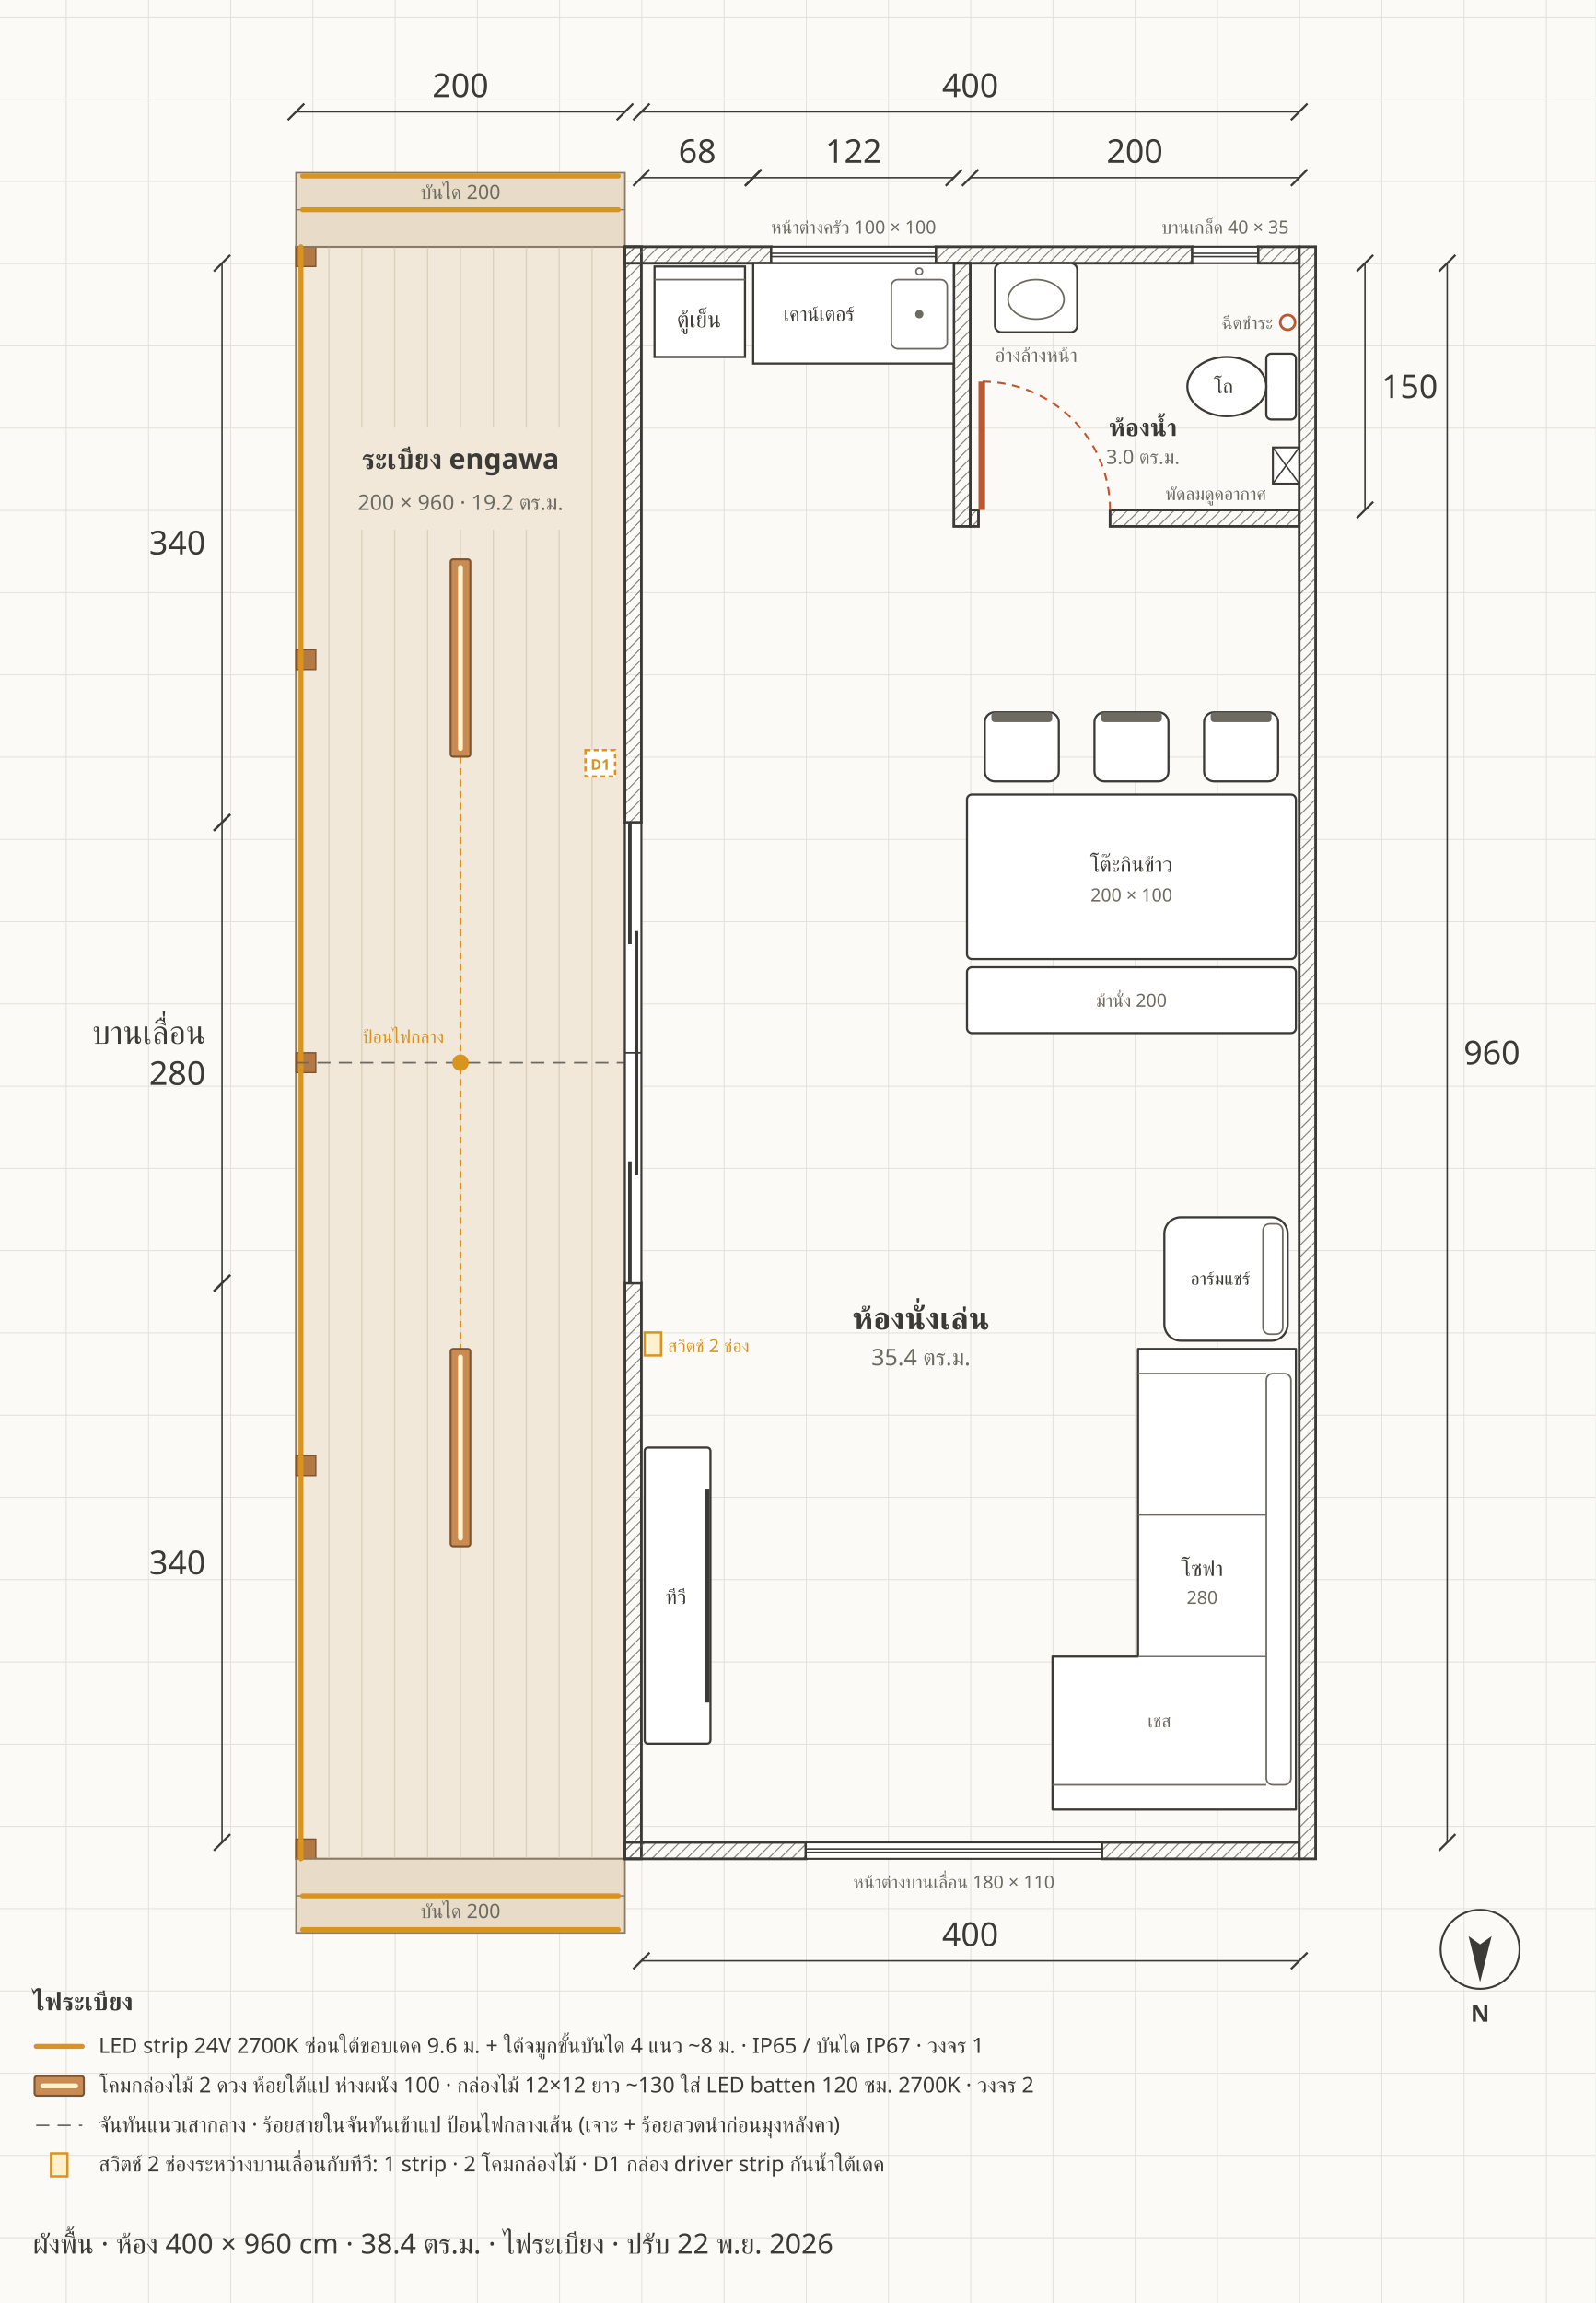
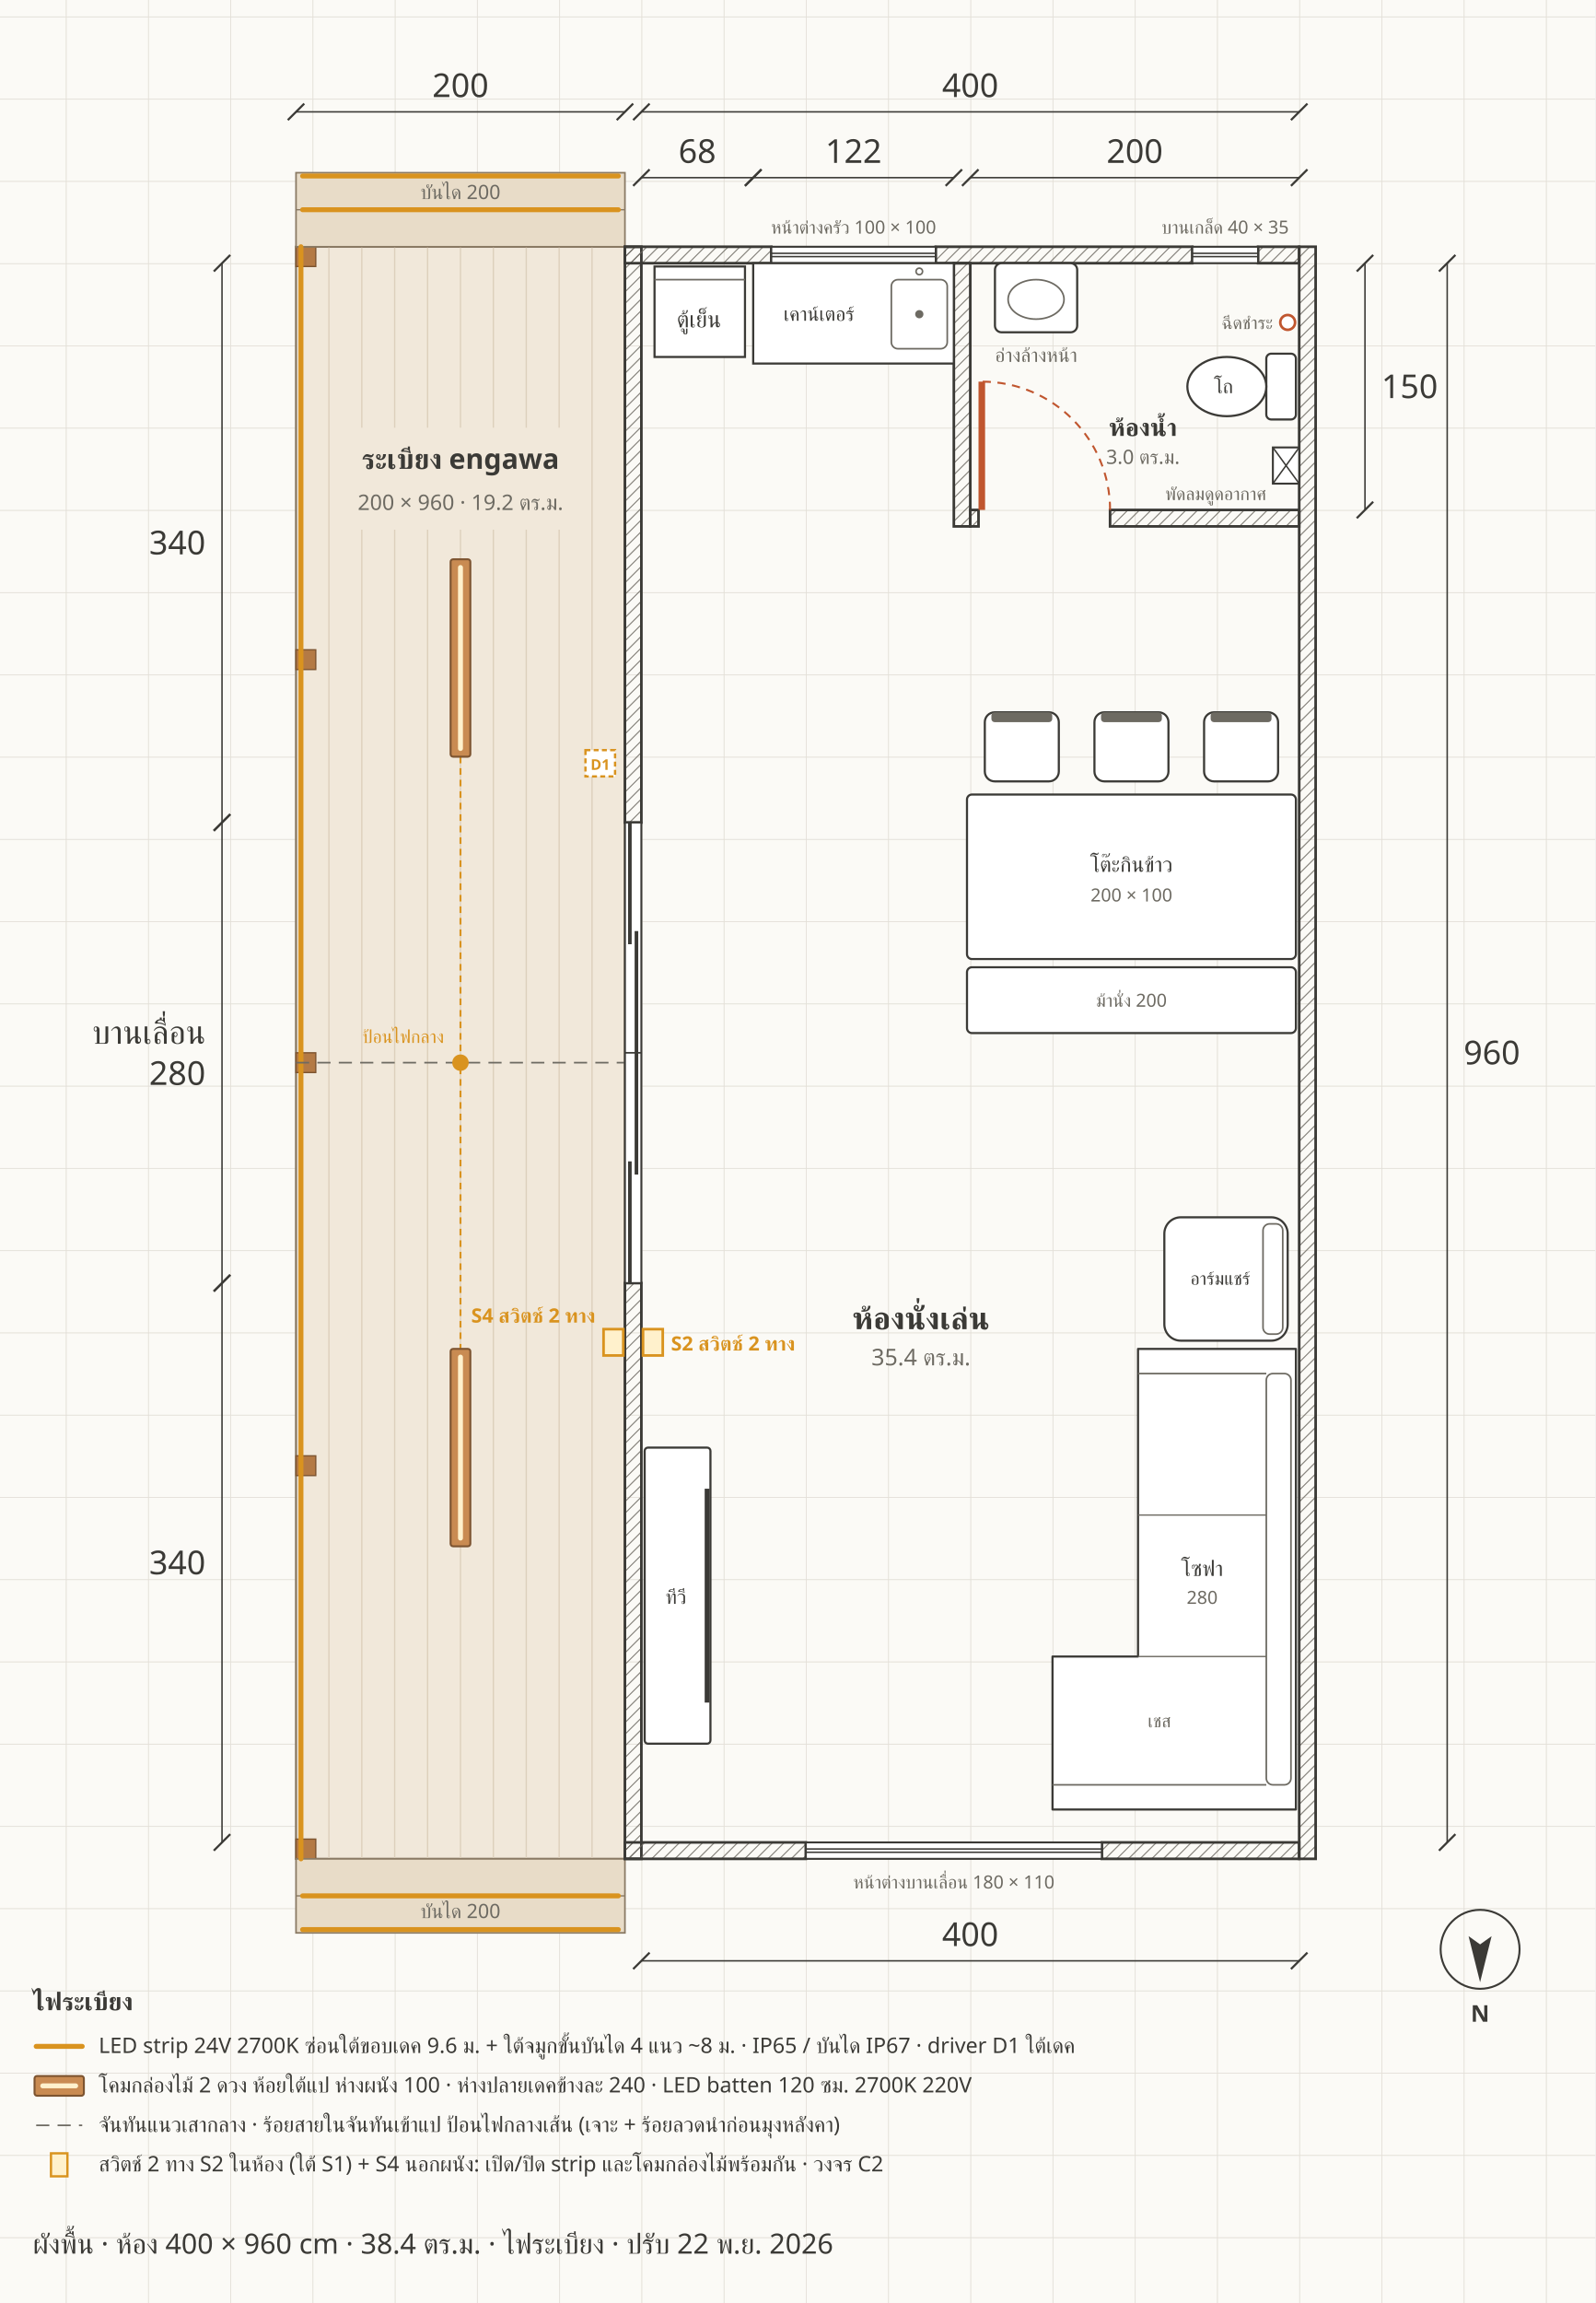
<svg xmlns="http://www.w3.org/2000/svg" viewBox="-390 -160 970 1400" width="970" height="1400" font-family="Leelawadee UI, Tahoma, sans-serif">
  <defs>
    <pattern id="grid" width="50" height="50" patternUnits="userSpaceOnUse" x="0" y="0">
      <path d="M50 0H0V50" fill="none" stroke="#e3e0d8" stroke-width="1" />
    </pattern>
    <pattern id="hatch" width="5" height="5" patternUnits="userSpaceOnUse" patternTransform="rotate(45)">
      <line x1="0" y1="0" x2="0" y2="5" stroke="#6d6a62" stroke-width="1" />
    </pattern>
  </defs>
  <rect x="-390" y="-160" width="970" height="1400" fill="#fbfaf6" />
  <rect x="-390" y="-160" width="970" height="1400" fill="url(#grid)" />
  <rect x="-210" y="-10" width="200" height="980" fill="#f1e8da" stroke="#8a7a64" stroke-width="1.3" />
  <line x1="-190" y1="-10" x2="-190" y2="970" stroke="#ddd0bc" stroke-width="0.8" />
  <line x1="-170" y1="-10" x2="-170" y2="970" stroke="#ddd0bc" stroke-width="0.8" />
  <line x1="-150" y1="-10" x2="-150" y2="970" stroke="#ddd0bc" stroke-width="0.8" />
  <line x1="-130" y1="-10" x2="-130" y2="970" stroke="#ddd0bc" stroke-width="0.8" />
  <line x1="-110" y1="-10" x2="-110" y2="970" stroke="#ddd0bc" stroke-width="0.8" />
  <line x1="-90" y1="-10" x2="-90" y2="970" stroke="#ddd0bc" stroke-width="0.8" />
  <line x1="-70" y1="-10" x2="-70" y2="970" stroke="#ddd0bc" stroke-width="0.8" />
  <line x1="-50" y1="-10" x2="-50" y2="970" stroke="#ddd0bc" stroke-width="0.8" />
  <line x1="-30" y1="-10" x2="-30" y2="970" stroke="#ddd0bc" stroke-width="0.8" />
  <rect x="-210" y="-10" width="12" height="12" fill="#b47a45" stroke="#7d5430" stroke-width="0.8" />
  <rect x="-210" y="235" width="12" height="12" fill="#b47a45" stroke="#7d5430" stroke-width="0.8" />
  <rect x="-210" y="480" width="12" height="12" fill="#b47a45" stroke="#7d5430" stroke-width="0.8" />
  <rect x="-210" y="725" width="12" height="12" fill="#b47a45" stroke="#7d5430" stroke-width="0.8" />
  <rect x="-210" y="958" width="12" height="12" fill="#b47a45" stroke="#7d5430" stroke-width="0.8" />
  <rect x="-210" y="-55" width="200" height="45" fill="#e8dcc8" stroke="#8a7a64" stroke-width="1" />
  <rect x="-210" y="970" width="200" height="45" fill="#e8dcc8" stroke="#8a7a64" stroke-width="1" />
  <line x1="-210" y1="-32.5" x2="-10" y2="-32.5" stroke="#8a7a64" stroke-width="0.8" />
  <line x1="-210" y1="992.5" x2="-10" y2="992.5" stroke="#8a7a64" stroke-width="0.8" />
  <text x="-110" y="-39" font-size="12" font-weight="400" text-anchor="middle" fill="#6d6a62">บันได 200</text>
  <text x="-110" y="1006" font-size="12" font-weight="400" text-anchor="middle" fill="#6d6a62">บันได 200</text>
  <rect x="-185" y="100" width="150" height="62" fill="#f1e8da" />
  <text x="-110" y="125" font-size="17" font-weight="600" text-anchor="middle" fill="#3b3a36">ระเบียง engawa</text>
  <text x="-110" y="150" font-size="13" font-weight="400" text-anchor="middle" fill="#6d6a62">200 × 960 · 19.2 ตร.ม.</text>
  <line x1="-207" y1="-10" x2="-207" y2="970" stroke="#d9931f" stroke-width="3" stroke-linecap="round" />
  <line x1="-206" y1="-32.5" x2="-14" y2="-32.5" stroke="#d9931f" stroke-width="3" stroke-linecap="round" />
  <line x1="-206" y1="-53" x2="-14" y2="-53" stroke="#d9931f" stroke-width="3" stroke-linecap="round" />
  <line x1="-206" y1="992.5" x2="-14" y2="992.5" stroke="#d9931f" stroke-width="3" stroke-linecap="round" />
  <line x1="-206" y1="1013" x2="-14" y2="1013" stroke="#d9931f" stroke-width="3" stroke-linecap="round" />
  <line x1="-210" y1="486" x2="-10" y2="486" stroke="#6d6a62" stroke-width="1" stroke-dasharray="8 5" />
  <line x1="-110" y1="300" x2="-110" y2="660" stroke="#d9931f" stroke-width="1.2" stroke-dasharray="4 3" />
  <rect x="-116" y="180" width="12" height="120" rx="1.5" fill="#c98b52" stroke="#7d5430" stroke-width="1.2" />
  <line x1="-110" y1="185" x2="-110" y2="295" stroke="#fff1cc" stroke-width="3" stroke-linecap="round" />
  <rect x="-116" y="660" width="12" height="120" rx="1.5" fill="#c98b52" stroke="#7d5430" stroke-width="1.2" />
  <line x1="-110" y1="665" x2="-110" y2="775" stroke="#fff1cc" stroke-width="3" stroke-linecap="round" />
  <circle cx="-110" cy="486" r="5" fill="#d9931f" />
  <text x="-120" y="474" font-size="11" font-weight="400" text-anchor="end" fill="#d9931f">ป้อนไฟกลาง</text>
  <rect x="-34" y="296" width="18" height="16" fill="#fff" stroke="#d9931f" stroke-width="1.4" stroke-dasharray="3 2" />
  <text x="-25" y="308" font-size="9" font-weight="600" text-anchor="middle" fill="#d9931f">D1</text>
  <rect x="-10" y="-10" width="10" height="350" fill="url(#hatch)" stroke="#3b3a36" stroke-width="1.6" />
  <rect x="-10" y="620" width="10" height="350" fill="url(#hatch)" stroke="#3b3a36" stroke-width="1.6" />
  <rect x="400" y="-10" width="10" height="980" fill="url(#hatch)" stroke="#3b3a36" stroke-width="1.6" />
  <rect x="-10" y="-10" width="89" height="10" fill="url(#hatch)" stroke="#3b3a36" stroke-width="1.6" />
  <rect x="179" y="-10" width="156" height="10" fill="url(#hatch)" stroke="#3b3a36" stroke-width="1.6" />
  <rect x="375" y="-10" width="25" height="10" fill="url(#hatch)" stroke="#3b3a36" stroke-width="1.6" />
  <rect x="-10" y="960" width="110" height="10" fill="url(#hatch)" stroke="#3b3a36" stroke-width="1.6" />
  <rect x="280" y="960" width="120" height="10" fill="url(#hatch)" stroke="#3b3a36" stroke-width="1.6" />
  <rect x="79" y="-10" width="100" height="10" fill="#fff" stroke="#3b3a36" stroke-width="1.2" />
  <g stroke="#3b3a36" stroke-width="0.9">
    <line x1="79" y1="-6" x2="179" y2="-6" />
    <line x1="79" y1="-4" x2="179" y2="-4" />
  </g>
  <rect x="335" y="-10" width="40" height="10" fill="#fff" stroke="#3b3a36" stroke-width="1.2" />
  <g stroke="#3b3a36" stroke-width="0.9">
    <line x1="335" y1="-6" x2="375" y2="-6" />
    <line x1="335" y1="-4" x2="375" y2="-4" />
  </g>
  <rect x="100" y="960" width="180" height="10" fill="#fff" stroke="#3b3a36" stroke-width="1.2" />
  <g stroke="#3b3a36" stroke-width="0.9">
    <line x1="100" y1="964" x2="280" y2="964" />
    <line x1="100" y1="966" x2="280" y2="966" />
  </g>
  <rect x="-10" y="340" width="10" height="280" fill="#fff" stroke="#3b3a36" stroke-width="1.2" />
  <g stroke="#3b3a36" stroke-width="2.2">
    <line x1="-7" y1="340" x2="-7" y2="414" />
    <line x1="-7" y1="546" x2="-7" y2="620" />
    <line x1="-3" y1="406" x2="-3" y2="480" />
    <line x1="-3" y1="480" x2="-3" y2="554" />
  </g>
  <line x1="-10" y1="480" x2="0" y2="480" stroke="#3b3a36" stroke-width="1" />
-   <rect x="2" y="650" width="10" height="14" fill="#fff1cc" stroke="#d9931f" stroke-width="1.4" />
-   <text x="16" y="662" font-size="11" font-weight="400" text-anchor="start" fill="#d9931f">สวิตช์ 2 ช่อง</text>
+   <rect x="1" y="648" width="12" height="16" fill="#fff1cc" stroke="#d9931f" stroke-width="1.6" />
+   <text x="18" y="661" font-size="12" font-weight="600" text-anchor="start" fill="#d9931f">S2 สวิตช์ 2 ทาง</text>
+   <rect x="-23" y="648" width="12" height="16" fill="#fff1cc" stroke="#d9931f" stroke-width="1.6" />
+   <text x="-28" y="644" font-size="12" font-weight="600" text-anchor="end" fill="#d9931f">S4 สวิตช์ 2 ทาง</text>
  <rect x="190" y="0" width="10" height="160" fill="url(#hatch)" stroke="#3b3a36" stroke-width="1.6" />
  <rect x="200" y="150" width="5" height="10" fill="url(#hatch)" stroke="#3b3a36" stroke-width="1.6" />
  <rect x="285" y="150" width="115" height="10" fill="url(#hatch)" stroke="#3b3a36" stroke-width="1.6" />
  <rect x="205" y="72" width="4" height="78" fill="#c0562f" />
  <path d="M285 150 A78 78 0 0 0 207 72" fill="none" stroke="#c0562f" stroke-width="1.2" stroke-dasharray="5 4" />
  <rect x="8" y="2" width="55" height="55" fill="#fff" stroke="#3b3a36" stroke-width="1.3" />
  <line x1="8" y1="10" x2="63" y2="10" stroke="#6d6a62" stroke-width="1" />
  <text x="35" y="39" font-size="14" font-weight="400" text-anchor="middle" fill="#3b3a36">ตู้เย็น</text>
  <rect x="68" y="0" width="122" height="61" fill="#fff" stroke="#3b3a36" stroke-width="1.3" />
  <rect x="152" y="10" width="34" height="42" rx="4" fill="none" stroke="#6d6a62" stroke-width="1" />
  <circle cx="169" cy="31" r="2.5" fill="#6d6a62" />
  <circle cx="169" cy="5" r="2" fill="none" stroke="#6d6a62" stroke-width="1" />
  <text x="108" y="35" font-size="12" font-weight="400" text-anchor="middle" fill="#3b3a36">เคาน์เตอร์</text>
  <rect x="215" y="0" width="50" height="42" rx="4" fill="#fff" stroke="#3b3a36" stroke-width="1.3" />
  <ellipse cx="240" cy="22" rx="17" ry="12" fill="none" stroke="#6d6a62" stroke-width="1" />
  <text x="240" y="60" font-size="12" font-weight="400" text-anchor="middle" fill="#6d6a62">อ่างล้างหน้า</text>
  <rect x="380" y="55" width="18" height="40" rx="3" fill="#fff" stroke="#3b3a36" stroke-width="1.3" />
  <ellipse cx="356" cy="75" rx="24" ry="18" fill="#fff" stroke="#3b3a36" stroke-width="1.3" />
  <text x="354" y="79" font-size="12" font-weight="400" text-anchor="middle" fill="#3b3a36">โถ</text>
  <circle cx="393" cy="36" r="4.5" fill="#fff" stroke="#c0562f" stroke-width="1.6" />
  <text x="384" y="40" font-size="11" font-weight="400" text-anchor="end" fill="#6d6a62">ฉีดชำระ</text>
  <rect x="384" y="112" width="16" height="22" fill="#fff" stroke="#3b3a36" stroke-width="1.2" />
  <path d="M384 112 L400 134 M400 112 L384 134" stroke="#3b3a36" stroke-width="0.9" />
  <text x="380" y="144" font-size="11" font-weight="400" text-anchor="end" fill="#6d6a62">พัดลมดูดอากาศ</text>
  <text x="305" y="105" font-size="15" font-weight="600" text-anchor="middle" fill="#3b3a36">ห้องน้ำ</text>
  <text x="305" y="122" font-size="12" font-weight="400" text-anchor="middle" fill="#6d6a62">3.0 ตร.ม.</text>
  <rect x="208.833" y="273" width="45" height="42" rx="6" fill="#fff" stroke="#3b3a36" stroke-width="1.3" />
  <rect x="212.833" y="273" width="37" height="6" rx="2" fill="#6d6a62" />
  <rect x="275.5" y="273" width="45" height="42" rx="6" fill="#fff" stroke="#3b3a36" stroke-width="1.3" />
  <rect x="279.5" y="273" width="37" height="6" rx="2" fill="#6d6a62" />
  <rect x="342.167" y="273" width="45" height="42" rx="6" fill="#fff" stroke="#3b3a36" stroke-width="1.3" />
  <rect x="346.167" y="273" width="37" height="6" rx="2" fill="#6d6a62" />
  <rect x="198" y="323" width="200" height="100" rx="3" fill="#fff" stroke="#3b3a36" stroke-width="1.3" />
  <text x="298" y="370" font-size="13" font-weight="400" text-anchor="middle" fill="#3b3a36">โต๊ะกินข้าว</text>
  <text x="298" y="388" font-size="11" font-weight="400" text-anchor="middle" fill="#6d6a62">200 × 100</text>
  <rect x="198" y="428" width="200" height="40" rx="3" fill="#fff" stroke="#3b3a36" stroke-width="1.3" />
  <text x="298" y="452" font-size="11" font-weight="400" text-anchor="middle" fill="#6d6a62">ม้านั่ง 200</text>
  <rect x="318" y="580" width="75" height="75" rx="10" fill="#fff" stroke="#3b3a36" stroke-width="1.3" />
  <rect x="378" y="584" width="12" height="67" rx="4" fill="none" stroke="#6d6a62" stroke-width="1" />
  <text x="352" y="621" font-size="11" font-weight="400" text-anchor="middle" fill="#3b3a36">อาร์มแชร์</text>
  <path d="M302 660 H398 V940 H250 V847 H302 Z" stroke-linejoin="round" fill="#fff" stroke="#3b3a36" stroke-width="1.3" />
  <rect x="380" y="675" width="15" height="250" rx="4" fill="none" stroke="#6d6a62" stroke-width="1" />
  <line x1="302" y1="675" x2="380" y2="675" stroke="#6d6a62" stroke-width="1" />
  <line x1="250" y1="925" x2="380" y2="925" stroke="#6d6a62" stroke-width="1" />
  <line x1="302" y1="761" x2="380" y2="761" stroke="#6d6a62" stroke-width="0.8" />
  <line x1="302" y1="847" x2="380" y2="847" stroke="#6d6a62" stroke-width="0.8" />
  <text x="341" y="798" font-size="13" font-weight="400" text-anchor="middle" fill="#3b3a36">โซฟา</text>
  <text x="341" y="815" font-size="11" font-weight="400" text-anchor="middle" fill="#6d6a62">280</text>
  <text x="315" y="890" font-size="11" font-weight="400" text-anchor="middle" fill="#6d6a62">เชส</text>
  <rect x="2" y="720" width="40" height="180" rx="2" fill="#fff" stroke="#3b3a36" stroke-width="1.3" />
  <line x1="40" y1="745" x2="40" y2="875" stroke="#3b3a36" stroke-width="3" />
  <text x="21" y="815" font-size="12" font-weight="400" text-anchor="middle" fill="#3b3a36">ทีวี</text>
  <text x="170" y="648" font-size="19" font-weight="600" text-anchor="middle" fill="#3b3a36">ห้องนั่งเล่น</text>
  <text x="170" y="670" font-size="14" font-weight="400" text-anchor="middle" fill="#6d6a62">35.4 ตร.ม.</text>
  <text x="129" y="-18" font-size="11" font-weight="400" text-anchor="middle" fill="#6d6a62">หน้าต่างครัว 100 × 100</text>
  <text x="355" y="-18" font-size="11" font-weight="400" text-anchor="middle" fill="#6d6a62">บานเกล็ด 40 × 35</text>
  <text x="190" y="988" font-size="11" font-weight="400" text-anchor="middle" fill="#6d6a62">หน้าต่างบานเลื่อน 180 × 110</text>
  <g>
    <line x1="0" y1="-52" x2="68" y2="-52" stroke="#3b3a36" stroke-width="0.9" />
    <line x1="-5" y1="-47" x2="5" y2="-57" stroke="#3b3a36" stroke-width="1.3" />
    <line x1="63" y1="-47" x2="73" y2="-57" stroke="#3b3a36" stroke-width="1.3" />
    <text x="34" y="-61" font-size="20" font-weight="500" text-anchor="middle" fill="#3b3a36">68</text>
  </g>
  <g>
    <line x1="68" y1="-52" x2="190" y2="-52" stroke="#3b3a36" stroke-width="0.9" />
    <line x1="63" y1="-47" x2="73" y2="-57" stroke="#3b3a36" stroke-width="1.3" />
    <line x1="185" y1="-47" x2="195" y2="-57" stroke="#3b3a36" stroke-width="1.3" />
    <text x="129" y="-61" font-size="20" font-weight="500" text-anchor="middle" fill="#3b3a36">122</text>
  </g>
  <g>
    <line x1="200" y1="-52" x2="400" y2="-52" stroke="#3b3a36" stroke-width="0.9" />
    <line x1="195" y1="-47" x2="205" y2="-57" stroke="#3b3a36" stroke-width="1.3" />
    <line x1="395" y1="-47" x2="405" y2="-57" stroke="#3b3a36" stroke-width="1.3" />
    <text x="300" y="-61" font-size="20" font-weight="500" text-anchor="middle" fill="#3b3a36">200</text>
  </g>
  <g>
    <line x1="0" y1="-92" x2="400" y2="-92" stroke="#3b3a36" stroke-width="0.9" />
    <line x1="-5" y1="-87" x2="5" y2="-97" stroke="#3b3a36" stroke-width="1.3" />
    <line x1="395" y1="-87" x2="405" y2="-97" stroke="#3b3a36" stroke-width="1.3" />
    <text x="200" y="-101" font-size="20" font-weight="500" text-anchor="middle" fill="#3b3a36">400</text>
  </g>
  <g>
    <line x1="-210" y1="-92" x2="-10" y2="-92" stroke="#3b3a36" stroke-width="0.9" />
    <line x1="-215" y1="-87" x2="-205" y2="-97" stroke="#3b3a36" stroke-width="1.3" />
    <line x1="-15" y1="-87" x2="-5" y2="-97" stroke="#3b3a36" stroke-width="1.3" />
    <text x="-110" y="-101" font-size="20" font-weight="500" text-anchor="middle" fill="#3b3a36">200</text>
  </g>
  <g>
    <line x1="440" y1="0" x2="440" y2="150" stroke="#3b3a36" stroke-width="0.9" />
    <line x1="435" y1="5" x2="445" y2="-5" stroke="#3b3a36" stroke-width="1.3" />
    <line x1="435" y1="155" x2="445" y2="145" stroke="#3b3a36" stroke-width="1.3" />
    <text x="450" y="82" font-size="20" font-weight="500" text-anchor="start" fill="#3b3a36">150</text>
  </g>
  <g>
    <line x1="490" y1="0" x2="490" y2="960" stroke="#3b3a36" stroke-width="0.9" />
    <line x1="485" y1="5" x2="495" y2="-5" stroke="#3b3a36" stroke-width="1.3" />
    <line x1="485" y1="965" x2="495" y2="955" stroke="#3b3a36" stroke-width="1.3" />
    <text x="500" y="487" font-size="20" font-weight="500" text-anchor="start" fill="#3b3a36">960</text>
  </g>
  <g>
    <line x1="-255" y1="0" x2="-255" y2="340" stroke="#3b3a36" stroke-width="0.9" />
    <line x1="-260" y1="5" x2="-250" y2="-5" stroke="#3b3a36" stroke-width="1.3" />
    <line x1="-260" y1="345" x2="-250" y2="335" stroke="#3b3a36" stroke-width="1.3" />
    <text x="-265" y="177" font-size="20" font-weight="500" text-anchor="end" fill="#3b3a36">340</text>
  </g>
  <g>
    <line x1="-255" y1="340" x2="-255" y2="620" stroke="#3b3a36" stroke-width="0.9" />
    <line x1="-260" y1="345" x2="-250" y2="335" stroke="#3b3a36" stroke-width="1.3" />
    <line x1="-260" y1="625" x2="-250" y2="615" stroke="#3b3a36" stroke-width="1.3" />
    <text x="-265" y="474.5" font-size="20" font-weight="500" text-anchor="end" fill="#3b3a36">บานเลื่อน</text>
    <text x="-265" y="499.5" font-size="20" font-weight="500" text-anchor="end" fill="#3b3a36">280</text>
  </g>
  <g>
    <line x1="-255" y1="620" x2="-255" y2="960" stroke="#3b3a36" stroke-width="0.9" />
    <line x1="-260" y1="625" x2="-250" y2="615" stroke="#3b3a36" stroke-width="1.3" />
    <line x1="-260" y1="965" x2="-250" y2="955" stroke="#3b3a36" stroke-width="1.3" />
    <text x="-265" y="797" font-size="20" font-weight="500" text-anchor="end" fill="#3b3a36">340</text>
  </g>
  <g>
    <line x1="0" y1="1032" x2="400" y2="1032" stroke="#3b3a36" stroke-width="0.9" />
    <line x1="-5" y1="1037" x2="5" y2="1027" stroke="#3b3a36" stroke-width="1.3" />
    <line x1="395" y1="1037" x2="405" y2="1027" stroke="#3b3a36" stroke-width="1.3" />
    <text x="200" y="1023" font-size="20" font-weight="500" text-anchor="middle" fill="#3b3a36">400</text>
  </g>
  <g transform="translate(510 1025)">
    <circle r="24" fill="none" stroke="#3b3a36" stroke-width="1.2" />
    <path d="M0 20 L7 -8 L0 -3 L-7 -8 Z" fill="#3b3a36" />
    <text x="0" y="44" font-size="14" font-weight="600" text-anchor="middle" fill="#3b3a36">N</text>
  </g>
  <text x="-370" y="1062" font-size="15" font-weight="600" text-anchor="start" fill="#3b3a36">ไฟระเบียง</text>
  <line x1="-368" y1="1084" x2="-340" y2="1084" stroke="#d9931f" stroke-width="3" stroke-linecap="round" />
-   <text x="-330" y="1088" font-size="13" font-weight="400" text-anchor="start" fill="#3b3a36">LED strip 24V 2700K ซ่อนใต้ขอบเดค 9.6 ม. + ใต้จมูกขั้นบันได 4 แนว ~8 ม. · IP65 / บันได IP67 · วงจร 1</text>
+   <text x="-330" y="1088" font-size="13" font-weight="400" text-anchor="start" fill="#3b3a36">LED strip 24V 2700K ซ่อนใต้ขอบเดค 9.6 ม. + ใต้จมูกขั้นบันได 4 แนว ~8 ม. · IP65 / บันได IP67 · driver D1 ใต้เดค</text>
  <g transform="rotate(-90 -354 1108)">
    <rect x="-360" y="1093" width="12" height="30" rx="1.5" fill="#c98b52" stroke="#7d5430" stroke-width="1.2" />
    <line x1="-354" y1="1098" x2="-354" y2="1118" stroke="#fff1cc" stroke-width="3" stroke-linecap="round" />
  </g>
-   <text x="-330" y="1112" font-size="13" font-weight="400" text-anchor="start" fill="#3b3a36">โคมกล่องไม้ 2 ดวง ห้อยใต้แป ห่างผนัง 100 · กล่องไม้ 12×12 ยาว ~130 ใส่ LED batten 120 ซม. 2700K · วงจร 2</text>
+   <text x="-330" y="1112" font-size="13" font-weight="400" text-anchor="start" fill="#3b3a36">โคมกล่องไม้ 2 ดวง ห้อยใต้แป ห่างผนัง 100 · ห่างปลายเดคข้างละ 240 · LED batten 120 ซม. 2700K 220V</text>
  <line x1="-368" y1="1132" x2="-340" y2="1132" stroke="#6d6a62" stroke-width="1" stroke-dasharray="8 5" />
  <text x="-330" y="1136" font-size="13" font-weight="400" text-anchor="start" fill="#3b3a36">จันทันแนวเสากลาง · ร้อยสายในจันทันเข้าแป ป้อนไฟกลางเส้น (เจาะ + ร้อยลวดนำก่อนมุงหลังคา)</text>
  <rect x="-359" y="1149" width="10" height="14" fill="#fff1cc" stroke="#d9931f" stroke-width="1.4" />
-   <text x="-330" y="1160" font-size="13" font-weight="400" text-anchor="start" fill="#3b3a36">สวิตช์ 2 ช่องระหว่างบานเลื่อนกับทีวี: 1 strip · 2 โคมกล่องไม้ · D1 กล่อง driver strip กันน้ำใต้เดค</text>
+   <text x="-330" y="1160" font-size="13" font-weight="400" text-anchor="start" fill="#3b3a36">สวิตช์ 2 ทาง S2 ในห้อง (ใต้ S1) + S4 นอกผนัง: เปิด/ปิด strip และโคมกล่องไม้พร้อมกัน · วงจร C2</text>
  <text x="-370" y="1210" font-size="17" font-weight="400" text-anchor="start" fill="#3b3a36">ผังพื้น · ห้อง 400 × 960 cm · 38.4 ตร.ม. · ไฟระเบียง · ปรับ 22 พ.ย. 2026</text>
</svg>
